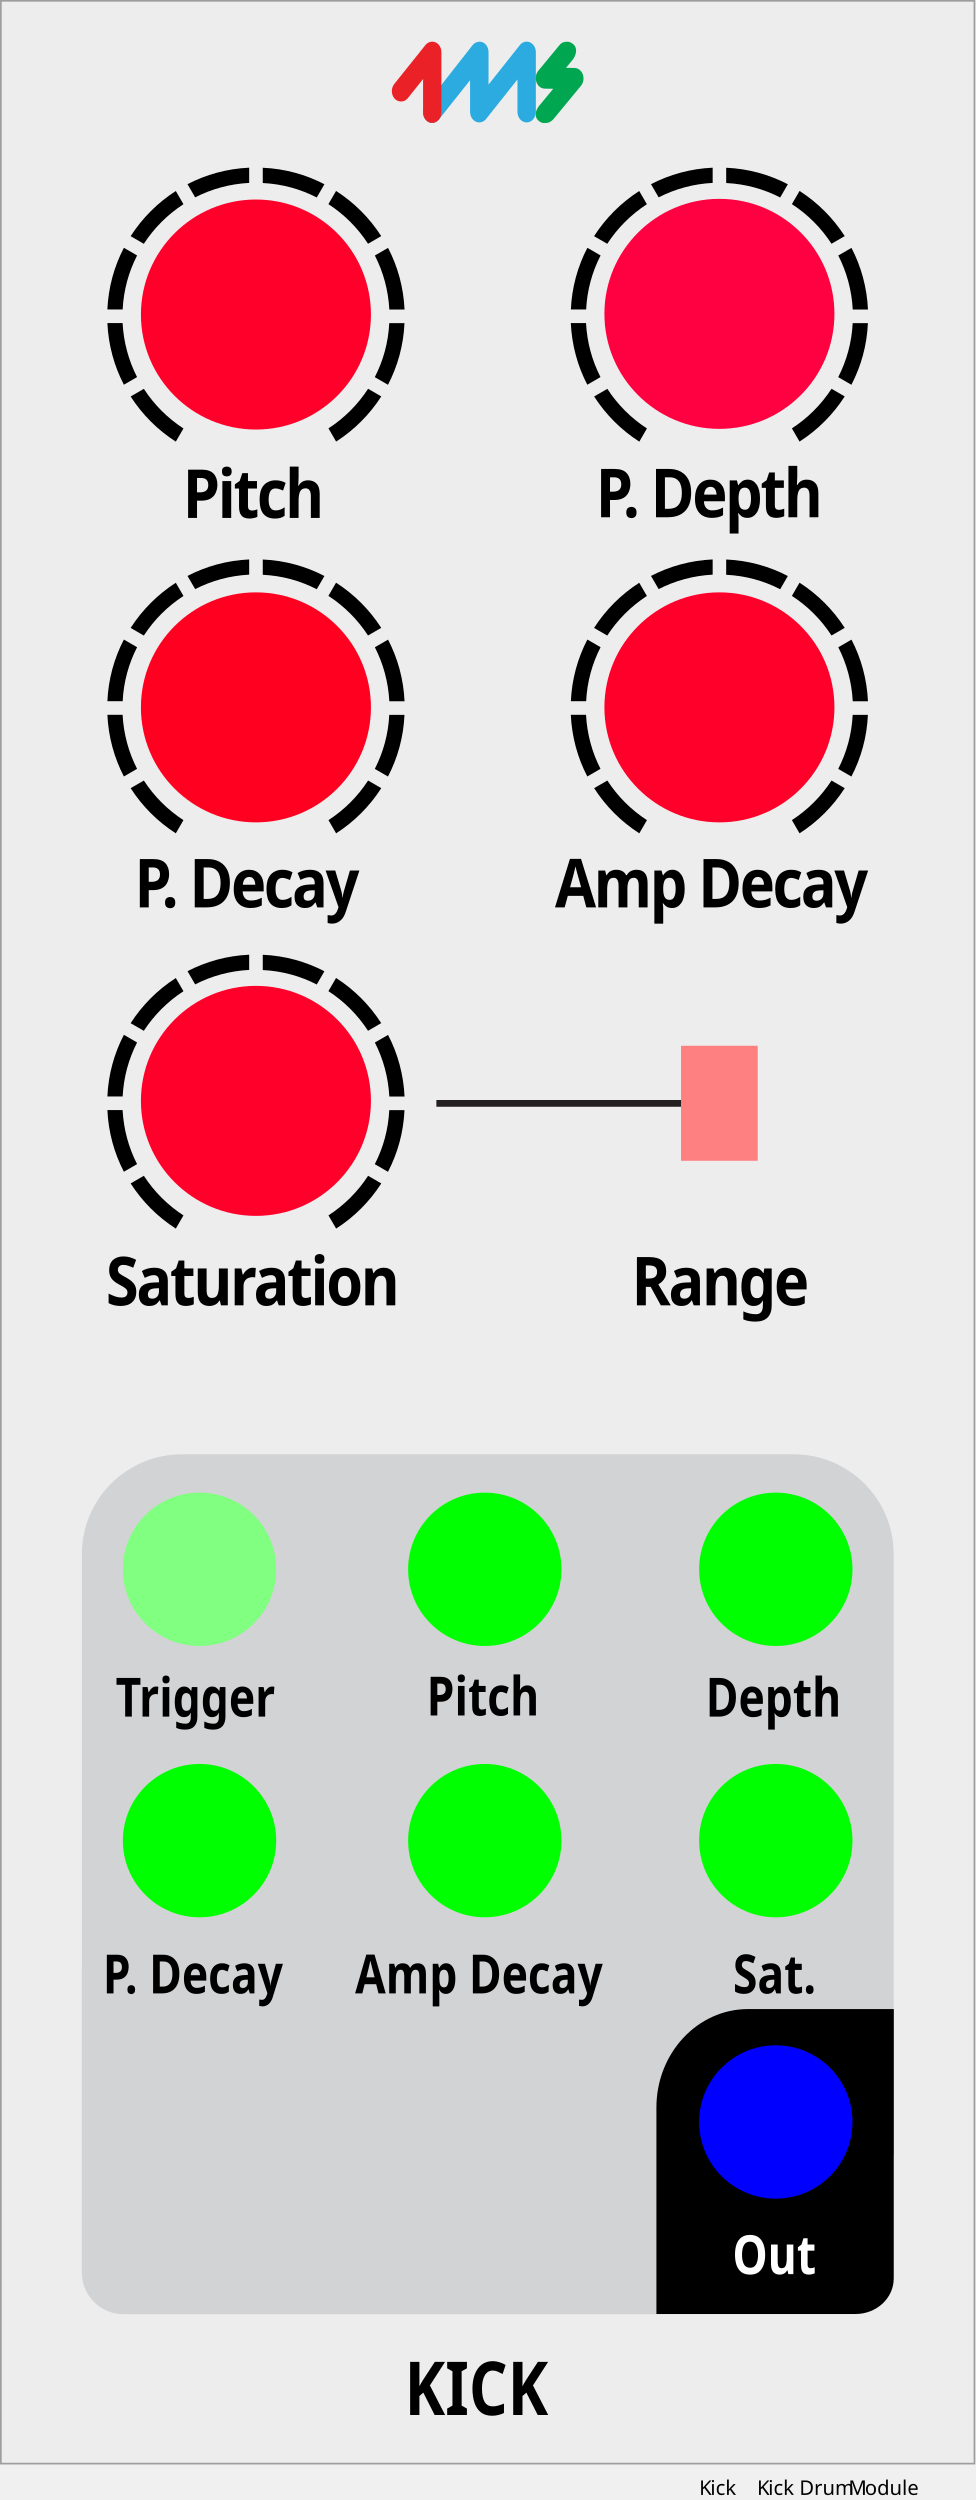
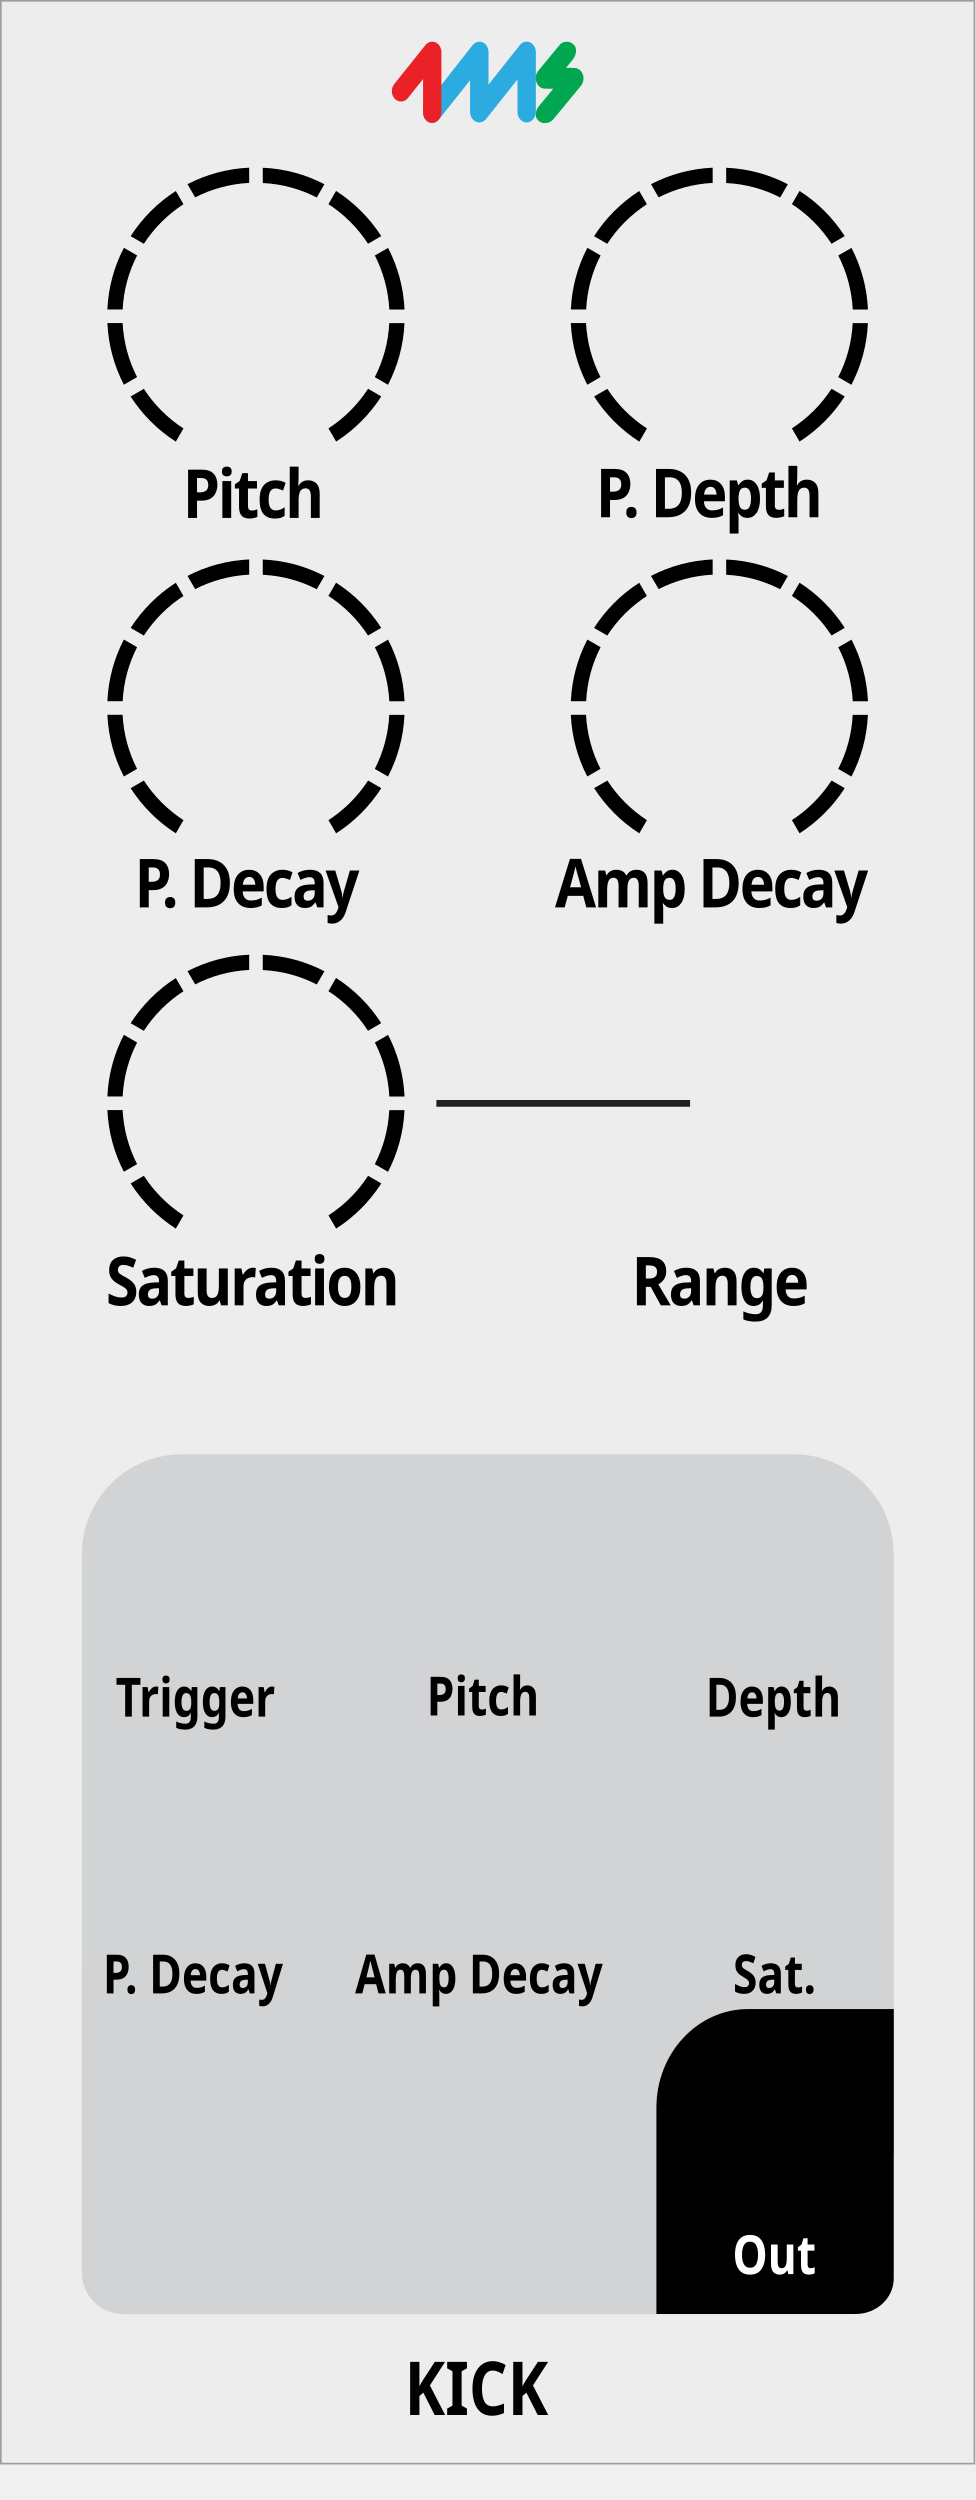
<svg xmlns="http://www.w3.org/2000/svg" width="50.89mm" height="130.44mm" viewBox="0 0 144.25 369.75" version="1.1" id="svg72">
  <defs id="defs72" />
  <g id="faceplate">
    <rect x=".12" y=".12" width="144" height="364.25" style="fill: #ededed; stroke: #9d9d9e; stroke-miterlimit: 10; stroke-width: .25px;" id="rect1" />
    <path d="M12.61,291.83v-62.01c0-7.82,6.4-14.22,14.22-14.22h90.62c7.82,0,14.22,6.4,14.22,14.22v62.01-.93,45.22c0,3.11-2.54,5.65-5.65,5.65H18.25c-3.11,0-5.65-2.54-5.65-5.65v-45.22" style="fill: #d1d3d4; stroke: #d1d3d4; stroke-miterlimit: 10;" id="path1" />
    <path d="M132.19,318.66v-21.52h-21.54c-7.49,0-13.57,6.52-13.57,14.57v30.53h15.07s0,0,0,0h14.39c3.12,0,5.64-2.36,5.64-5.25v-18.39.08Z" id="path2" />
    <path d="M126.11,45.78h2.26c-.15-3.28-1.01-6.37-2.44-9.12l-1.95,1.13c1.24,2.42,1.99,5.13,2.14,8Z" id="path3" />
    <path d="M126.11,47.78c-.14,2.87-.89,5.57-2.14,8l1.95,1.13c1.43-2.75,2.3-5.84,2.44-9.12h-2.26Z" id="path4" />
    <g id="g14">
      <path d="M46.85,29.2l1.13-1.95c-2.75-1.43-5.84-2.3-9.12-2.44v2.26c2.87.14,5.57.89,7.99,2.14Z" id="path5" />
      <path d="M54.43,36.05l1.95-1.13c-1.72-2.68-4-4.96-6.68-6.68l-1.13,1.95c2.34,1.52,4.33,3.51,5.85,5.85Z" id="path6" />
      <path d="M27.13,30.2l-1.13-1.95c-2.68,1.72-4.96,4-6.68,6.68l1.95,1.13c1.52-2.34,3.51-4.33,5.85-5.85Z" id="path7" />
      <path d="M57.57,45.78h2.26c-.15-3.28-1.01-6.37-2.44-9.12l-1.95,1.13c1.24,2.42,1.99,5.13,2.14,8Z" id="path8" />
      <path d="M36.85,27.06v-2.26c-3.28.15-6.37,1.01-9.12,2.44l1.13,1.95c2.42-1.24,5.13-1.99,8-2.14Z" id="path9" />
      <path d="M21.27,57.51l-1.95,1.13c1.72,2.68,4,4.96,6.68,6.68l1.13-1.95c-2.34-1.52-4.33-3.51-5.85-5.85Z" id="path10" />
      <path d="M48.58,63.36l1.13,1.95c2.68-1.72,4.96-4,6.68-6.68l-1.95-1.13c-1.52,2.34-3.51,4.33-5.85,5.85Z" id="path11" />
      <path d="M57.57,47.78c-.14,2.87-.89,5.57-2.14,8l1.95,1.13c1.43-2.75,2.3-5.84,2.44-9.12h-2.26Z" id="path12" />
      <path d="M18.14,47.78h-2.26c.15,3.28,1.01,6.37,2.44,9.12l1.95-1.13c-1.24-2.42-1.99-5.13-2.14-8Z" id="path13" />
      <path d="M20.27,37.78l-1.95-1.13c-1.43,2.75-2.3,5.84-2.44,9.12h2.26c.14-2.87.89-5.57,2.14-8Z" id="path14" />
    </g>
    <path d="M115.39,29.2l1.13-1.95c-2.75-1.43-5.84-2.3-9.12-2.44v2.26c2.87.14,5.57.89,7.99,2.14Z" id="path15" />
    <path d="M122.98,36.05l1.95-1.13c-1.72-2.68-4-4.96-6.68-6.68l-1.13,1.95c2.34,1.52,4.33,3.51,5.85,5.85Z" id="path16" />
    <path d="M95.67,30.2l-1.13-1.95c-2.68,1.72-4.96,4-6.68,6.68l1.95,1.13c1.52-2.34,3.51-4.33,5.85-5.85Z" id="path17" />
    <path d="M105.4,27.06v-2.26c-3.28.15-6.37,1.01-9.12,2.44l1.13,1.95c2.42-1.24,5.13-1.99,8-2.14Z" id="path18" />
    <path d="M89.82,57.51l-1.95,1.13c1.72,2.68,4,4.96,6.68,6.68l1.13-1.95c-2.34-1.52-4.33-3.51-5.85-5.85Z" id="path19" />
    <path d="M117.12,63.36l1.13,1.95c2.68-1.72,4.96-4,6.68-6.68l-1.95-1.13c-1.52,2.34-3.51,4.33-5.85,5.85Z" id="path20" />
    <path d="M86.68,47.78h-2.26c.15,3.28,1.01,6.37,2.44,9.12l1.95-1.13c-1.24-2.42-1.99-5.13-2.14-8Z" id="path21" />
    <path d="M88.82,37.78l-1.95-1.13c-1.43,2.75-2.3,5.84-2.44,9.12h2.26c.14-2.87.89-5.57,2.14-8Z" id="path22" />
    <path d="M46.85,87.14l1.13-1.95c-2.75-1.43-5.84-2.3-9.12-2.44v2.26c2.87.14,5.57.89,7.99,2.14Z" id="path23" />
    <path d="M54.43,93.99l1.95-1.13c-1.72-2.68-4-4.96-6.68-6.68l-1.13,1.95c2.34,1.52,4.33,3.51,5.85,5.85Z" id="path24" />
    <path d="M27.13,88.14l-1.13-1.95c-2.68,1.72-4.96,4-6.68,6.68l1.95,1.13c1.52-2.34,3.51-4.33,5.85-5.85Z" id="path25" />
    <path d="M57.57,103.72h2.26c-.15-3.28-1.01-6.37-2.44-9.12l-1.95,1.13c1.24,2.42,1.99,5.13,2.14,8Z" id="path26" />
    <path d="M36.85,85v-2.26c-3.28.15-6.37,1.01-9.12,2.44l1.13,1.95c2.42-1.24,5.13-1.99,8-2.14Z" id="path27" />
    <path d="M21.27,115.44l-1.95,1.13c1.72,2.68,4,4.96,6.68,6.68l1.13-1.95c-2.34-1.52-4.33-3.51-5.85-5.85Z" id="path28" />
    <path d="M48.58,121.3l1.13,1.95c2.68-1.72,4.96-4,6.68-6.68l-1.95-1.13c-1.52,2.34-3.51,4.33-5.85,5.85Z" id="path29" />
    <path d="M57.57,105.72c-.14,2.87-.89,5.57-2.14,8l1.95,1.13c1.43-2.75,2.3-5.84,2.44-9.12h-2.26Z" id="path30" />
    <path d="M18.14,105.72h-2.26c.15,3.28,1.01,6.37,2.44,9.12l1.95-1.13c-1.24-2.42-1.99-5.13-2.14-8Z" id="path31" />
    <path d="M20.27,95.72l-1.95-1.13c-1.43,2.75-2.3,5.84-2.44,9.12h2.26c.14-2.87.89-5.57,2.14-8Z" id="path32" />
    <path d="M115.39,87.14l1.13-1.95c-2.75-1.43-5.84-2.3-9.12-2.44v2.26c2.87.14,5.57.89,7.99,2.14Z" id="path33" />
    <path d="M122.98,93.99l1.95-1.13c-1.72-2.68-4-4.96-6.68-6.68l-1.13,1.95c2.34,1.52,4.33,3.51,5.85,5.85Z" id="path34" />
    <path d="M95.67,88.14l-1.13-1.95c-2.68,1.72-4.96,4-6.68,6.68l1.95,1.13c1.52-2.34,3.51-4.33,5.85-5.85Z" id="path35" />
    <path d="M126.11,103.72h2.26c-.15-3.28-1.01-6.37-2.44-9.12l-1.95,1.13c1.24,2.42,1.99,5.13,2.14,8Z" id="path36" />
    <path d="M105.4,85v-2.26c-3.28.15-6.37,1.01-9.12,2.44l1.13,1.95c2.42-1.24,5.13-1.99,8-2.14Z" id="path37" />
    <path d="M89.82,115.44l-1.95,1.13c1.72,2.68,4,4.96,6.68,6.68l1.13-1.95c-2.34-1.52-4.33-3.51-5.85-5.85Z" id="path38" />
    <path d="M117.12,121.3l1.13,1.95c2.68-1.72,4.96-4,6.68-6.68l-1.95-1.13c-1.52,2.34-3.51,4.33-5.85,5.85Z" id="path39" />
    <path d="M126.11,105.72c-.14,2.87-.89,5.57-2.14,8l1.95,1.13c1.43-2.75,2.3-5.84,2.44-9.12h-2.26Z" id="path40" />
    <path d="M86.68,105.72h-2.26c.15,3.28,1.01,6.37,2.44,9.12l1.95-1.13c-1.24-2.42-1.99-5.13-2.14-8Z" id="path41" />
    <path d="M88.82,95.72l-1.95-1.13c-1.43,2.75-2.3,5.84-2.44,9.12h2.26c.14-2.87.89-5.57,2.14-8Z" id="path42" />
    <path d="M46.85,145.6l1.13-1.95c-2.75-1.43-5.84-2.3-9.12-2.44v2.26c2.87.14,5.57.89,7.99,2.14Z" id="path43" />
    <path d="M54.43,152.45l1.95-1.13c-1.72-2.68-4-4.96-6.68-6.68l-1.13,1.95c2.34,1.52,4.33,3.51,5.85,5.85Z" id="path44" />
    <path d="M27.13,146.6l-1.13-1.95c-2.68,1.72-4.96,4-6.68,6.68l1.95,1.13c1.52-2.34,3.51-4.33,5.85-5.85Z" id="path45" />
    <path d="M57.57,162.18h2.26c-.15-3.28-1.01-6.37-2.44-9.12l-1.95,1.13c1.24,2.42,1.99,5.13,2.14,8Z" id="path46" />
    <path d="M36.85,143.46v-2.26c-3.28.15-6.37,1.01-9.12,2.44l1.13,1.95c2.42-1.24,5.13-1.99,8-2.14Z" id="path47" />
    <path d="M21.27,173.9l-1.95,1.13c1.72,2.68,4,4.96,6.68,6.68l1.13-1.95c-2.34-1.52-4.33-3.51-5.85-5.85Z" id="path48" />
    <path d="M48.58,179.76l1.13,1.95c2.68-1.72,4.96-4,6.68-6.68l-1.95-1.13c-1.52,2.34-3.51,4.33-5.85,5.85Z" id="path49" />
    <path d="M57.57,164.18c-.14,2.87-.89,5.57-2.14,8l1.95,1.13c1.43-2.75,2.3-5.84,2.44-9.12h-2.26Z" id="path50" />
    <path d="M18.14,164.18h-2.26c.15,3.28,1.01,6.37,2.44,9.12l1.95-1.13c-1.24-2.42-1.99-5.13-2.14-8Z" id="path51" />
    <path d="M20.27,154.18l-1.95-1.13c-1.43,2.75-2.3,5.84-2.44,9.12h2.26c.14-2.87.89-5.57,2.14-8Z" id="path52" />
    <text transform="translate(27.02 76.6) scale(.88 1)" style="font-family: GillSans-Bold, 'Gill Sans'; font-size: 10px; font-weight: 700; letter-spacing: -.04em;" id="text52">
      <tspan x="0" y="0" id="tspan52">Pitch</tspan>
    </text>
    <text transform="translate(88.1 76.5) scale(.88 1)" style="font-family: GillSans-Bold, 'Gill Sans'; font-size: 10px; font-weight: 700; letter-spacing: -.04em;" id="text53">
      <tspan x="0" y="0" id="tspan53">P. Depth</tspan>
    </text>
    <text transform="translate(19.88 134.2) scale(.88 1)" style="font-family: GillSans-Bold, 'Gill Sans'; font-size: 10px; font-weight: 700; letter-spacing: -.04em;" id="text54">
      <tspan x="0" y="0" id="tspan54">P. Decay</tspan>
    </text>
    <text transform="translate(82.08 134.2) scale(.88 1)" style="font-family: GillSans-Bold, 'Gill Sans'; font-size: 10px; font-weight: 700; letter-spacing: -.04em;" id="text55">
      <tspan x="0" y="0" id="tspan55">Amp Decay</tspan>
    </text>
    <text transform="translate(15.66 193.06) scale(.88 1)" style="font-family: GillSans-Bold, 'Gill Sans'; font-size: 10px; font-weight: 700; letter-spacing: -.04em;" id="text56">
      <tspan x="0" y="0" id="tspan56">Saturation</tspan>
    </text>
    <text transform="translate(93.4 193.06) scale(.88 1)" style="font-family: GillSans-Bold, 'Gill Sans'; font-size: 10px; font-weight: 700; letter-spacing: -.04em;" id="text57">
      <tspan x="0" y="0" id="tspan57">Range</tspan>
    </text>
    <text transform="translate(17.1 253.89) scale(.82 1)" style="font-family: GillSans-Bold, 'Gill Sans'; font-size: 8px; font-weight: 700;" id="text58">
      <tspan x="0" y="0" id="tspan58">Trigger</tspan>
    </text>
    <text transform="translate(63.1 253.72) scale(.82 1)" style="font-family: GillSans-Bold, 'Gill Sans'; font-size: 8px; font-weight: 700;" id="text59">
      <tspan x="0" y="0" id="tspan59">Pitch</tspan>
    </text>
    <text transform="translate(104.37 253.89) scale(.82 1)" style="font-family: GillSans-Bold, 'Gill Sans'; font-size: 8px; font-weight: 700;" id="text60">
      <tspan x="0" y="0" id="tspan60">Depth</tspan>
    </text>
    <text transform="translate(15.21 294.82) scale(.82 1)" style="font-family: GillSans-Bold, 'Gill Sans'; font-size: 8px; font-weight: 700;" id="text61">
      <tspan x="0" y="0" id="tspan61">P. Decay</tspan>
    </text>
    <text transform="translate(52.52 294.82) scale(.82 1)" style="font-family: GillSans-Bold, 'Gill Sans'; font-size: 8px; font-weight: 700;" id="text62">
      <tspan x="0" y="0" id="tspan62">Amp Decay</tspan>
    </text>
    <text transform="translate(108.4 294.82) scale(.82 1)" style="font-family: GillSans-Bold, 'Gill Sans'; font-size: 8px; font-weight: 700;" id="text63">
      <tspan x="0" y="0" id="tspan63">Sat.</tspan>
    </text>
    <g id="g65">
      <path d="M63.93,18.19c-.37,0-.71-.17-.97-.47-.51-.6-.52-1.54-.04-2.16l6.97-8.88c.38-.48,1.05-.65,1.57-.39.5.25.79.82.79,1.45v4.77l4.64-5.85c.38-.48,1.01-.64,1.53-.38.5.25.83.81.83,1.44v8.82c0,.86-.61,1.57-1.36,1.57s-1.36-.7-1.36-1.57v-4.79l-4.64,5.85c-.38.48-1.01.64-1.54.38-.5-.24-.83-.81-.83-1.44v-4.67l-4.61,5.8c-.26.32-.62.51-1,.51h0Z" style="fill: #2cabe1;" id="path63" />
      <path d="M63.92,18.19c-.75,0-1.35-.7-1.35-1.57v-4.93l-2.26,2.84c-.5.63-1.44.65-1.97.04-.51-.6-.52-1.53-.03-2.15l4.61-5.76c.26-.32.63-.5,1-.5.18,0,.37.04.54.12.5.25.82.81.82,1.44v8.89c0,.86-.61,1.57-1.36,1.57h0Z" style="fill: #ea2228;" id="path64" />
      <path d="M80.52,18.21h0c-.35,0-.68-.15-.94-.42-.76-.78-.14-1.84.29-2.3l1.95-2.36-1.26-.02c-.56-.01-1.04-.4-1.24-1-.19-.56-.07-1.21.29-1.64l3.16-3.83c.23-.28.55-.48,1.13-.47.33,0,.67.17.92.4.71.66.29,1.7-.07,2.2l-1.04,1.26,1.26.02c.56.01,1.04.4,1.24,1,.19.56.07,1.21-.29,1.64l-4.1,4.97c-.35.35-.65.55-1.3.54h0Z" style="fill: #00a650;" id="path65" />
    </g>
    <text transform="translate(59.85 357.18) scale(.82 1)" style="font-family: GillSans-Bold, 'Gill Sans'; font-size: 11px; font-weight: 700;" id="text65">
      <tspan x="0" y="0" id="tspan65">KICK</tspan>
    </text>
    <line x1="102.06" y1="163.19" x2="64.54" y2="163.19" style="fill: #fff; stroke: #231f20; stroke-miterlimit: 10;" id="line65" />
    <text transform="translate(108.32 336.34) scale(.82 1)" style="fill: #fff; font-family: GillSans-Bold, 'Gill Sans'; font-size: 8px; font-weight: 700;" id="text66">
      <tspan x="0" y="0" id="tspan66">Out</tspan>
    </text>
  </g>
-   <g id="components">
-     <circle id="Out" cx="114.74" cy="313.84" r="11.34" style="fill: blue;" />
-     <circle id="Saturation_CV" data-name="Saturation CV" cx="114.74" cy="272.23" r="11.34" style="fill: lime;" />
-     <circle id="Amp_Decay_CV" data-name="Amp Decay CV" cx="71.7" cy="272.23" r="11.34" style="fill: lime;" />
-     <circle id="P_Decay_CV" data-name="P Decay CV" cx="29.51" cy="272.23" r="11.34" style="fill: lime;" />
-     <circle id="Depth_CV" data-name="Depth CV" cx="114.74" cy="232.1" r="11.34" style="fill: lime;" />
-     <circle id="Pitch_CV" data-name="Pitch CV" cx="71.7" cy="232.1" r="11.34" style="fill: lime;" />
-     <circle id="Trig" cx="29.51" cy="232.1" r="11.34" style="fill: #80ff80;" />
-     <rect id="Range_Switch_Off_On" data-name="Range Switch@Off@On" x="100.73" y="154.67" width="11.34" height="17.01" transform="translate(212.79 326.35) rotate(180)" style="fill: #ff8080;" />
-     <circle id="Saturation_MediumBlackKnob" data-name="Saturation#MediumBlackKnob" cx="37.85" cy="162.82" r="17.01" style="fill:#ff002A" />
-     <circle id="Amp_Decay_MediumBlackKnob" data-name="Amp Decay#MediumBlackKnob" cx="106.4" cy="104.62" r="17.01" style="fill:#ff002A" />
-     <circle id="P_Decay_MediumBlackKnob" data-name="P Decay#MediumBlackKnob" cx="37.85" cy="104.62" r="17.01" style="fill: #ff0020;" />
+   <g id="components" style="display:none">
+     <circle id="Out" cx="114.74" cy="313.84" r="11.34" style="fill:#0000ff" />
+     <circle id="Saturation_CV" data-name="Saturation CV" cx="114.74" cy="272.23" r="11.34" style="fill:#00ff00" />
+     <circle id="Amp_Decay_CV" data-name="Amp Decay CV" cx="71.7" cy="272.23" r="11.34" style="fill:#00ff00" />
+     <circle id="P_Decay_CV" data-name="P Decay CV" cx="29.51" cy="272.23" r="11.34" style="fill:#00ff00" />
+     <circle id="Depth_CV" data-name="Depth CV" cx="114.74" cy="232.1" r="11.34" style="fill:#00ff00" />
+     <circle id="Pitch_CV" data-name="Pitch CV" cx="71.7" cy="232.1" r="11.34" style="fill:#00ff00" />
+     <circle id="Trig" cx="29.51" cy="232.1" r="11.34" style="fill:#80ff80" />
+     <rect id="Range_Switch_Off_On" data-name="Range Switch@Off@On" x="100.73" y="154.67" width="11.34" height="17.01" transform="rotate(180,106.395,163.175)" style="fill:#ff8080" />
+     <circle id="Saturation_MediumBlackKnob" data-name="Saturation#MediumBlackKnob" cx="37.85" cy="162.82" r="17.01" style="fill:#ff002a" />
+     <circle id="Amp_Decay_MediumBlackKnob" data-name="Amp Decay#MediumBlackKnob" cx="106.4" cy="104.62" r="17.01" style="fill:#ff002a" />
+     <circle id="P_Decay_MediumBlackKnob" data-name="P Decay#MediumBlackKnob" cx="37.85" cy="104.62" r="17.01" style="fill:#ff0020" />
    <circle id="P_Depth_MediumBlackKnob" data-name="P Depth#MediumBlackKnob" cx="106.4" cy="46.42" r="17.01" style="fill:#ff0040" />
-     <circle id="Pitch_MediumBlackKnob" data-name="Pitch#MediumBlackKnob" cx="37.85" cy="46.52" r="17.01" style="fill:#ff002A" />
-     <text id="slug" transform="translate(103.4 369)" style="fill: #010101; font-family: MyriadPro-Regular, 'Myriad Pro'; font-size: 3px;">
-       <tspan x="0" y="0" style="letter-spacing: .01em;" id="tspan67">K</tspan>
+     <circle id="Pitch_MediumBlackKnob" data-name="Pitch#MediumBlackKnob" cx="37.85" cy="46.52" r="17.01" style="fill:#ff002a" />
+     <text id="slug" transform="translate(103.4,369)" style="font-size:3px;font-family:MyriadPro-Regular, 'Myriad Pro';fill:#010101">
+       <tspan x="0" y="0" style="letter-spacing:0.01em" id="tspan67">K</tspan>
      <tspan x="1.66" y="0" id="tspan68">ick</tspan>
    </text>
-     <text id="modulename" transform="translate(111.96 369)" style="fill: #010101; font-family: MyriadPro-Regular, 'Myriad Pro'; font-size: 3px;">
-       <tspan x="0" y="0" style="letter-spacing: .01em;" id="tspan69">K</tspan>
-       <tspan x="1.66" y="0" id="tspan70">ick Drum </tspan>
-       <tspan x="13.51" y="0" style="letter-spacing: 0em;" id="tspan71">M</tspan>
+     <text id="modulename" transform="translate(111.96,369)" style="font-size:3px;font-family:MyriadPro-Regular, 'Myriad Pro';fill:#010101">
+       <tspan x="0" y="0" style="letter-spacing:0.01em" id="tspan69">K</tspan>
+       <tspan x="1.66" y="0" id="tspan70">ick Drum</tspan>
+       <tspan x="13.51" y="0" style="letter-spacing:0em" id="tspan71">M</tspan>
      <tspan x="15.94" y="0" id="tspan72">odule</tspan>
    </text>
  </g>
</svg>
